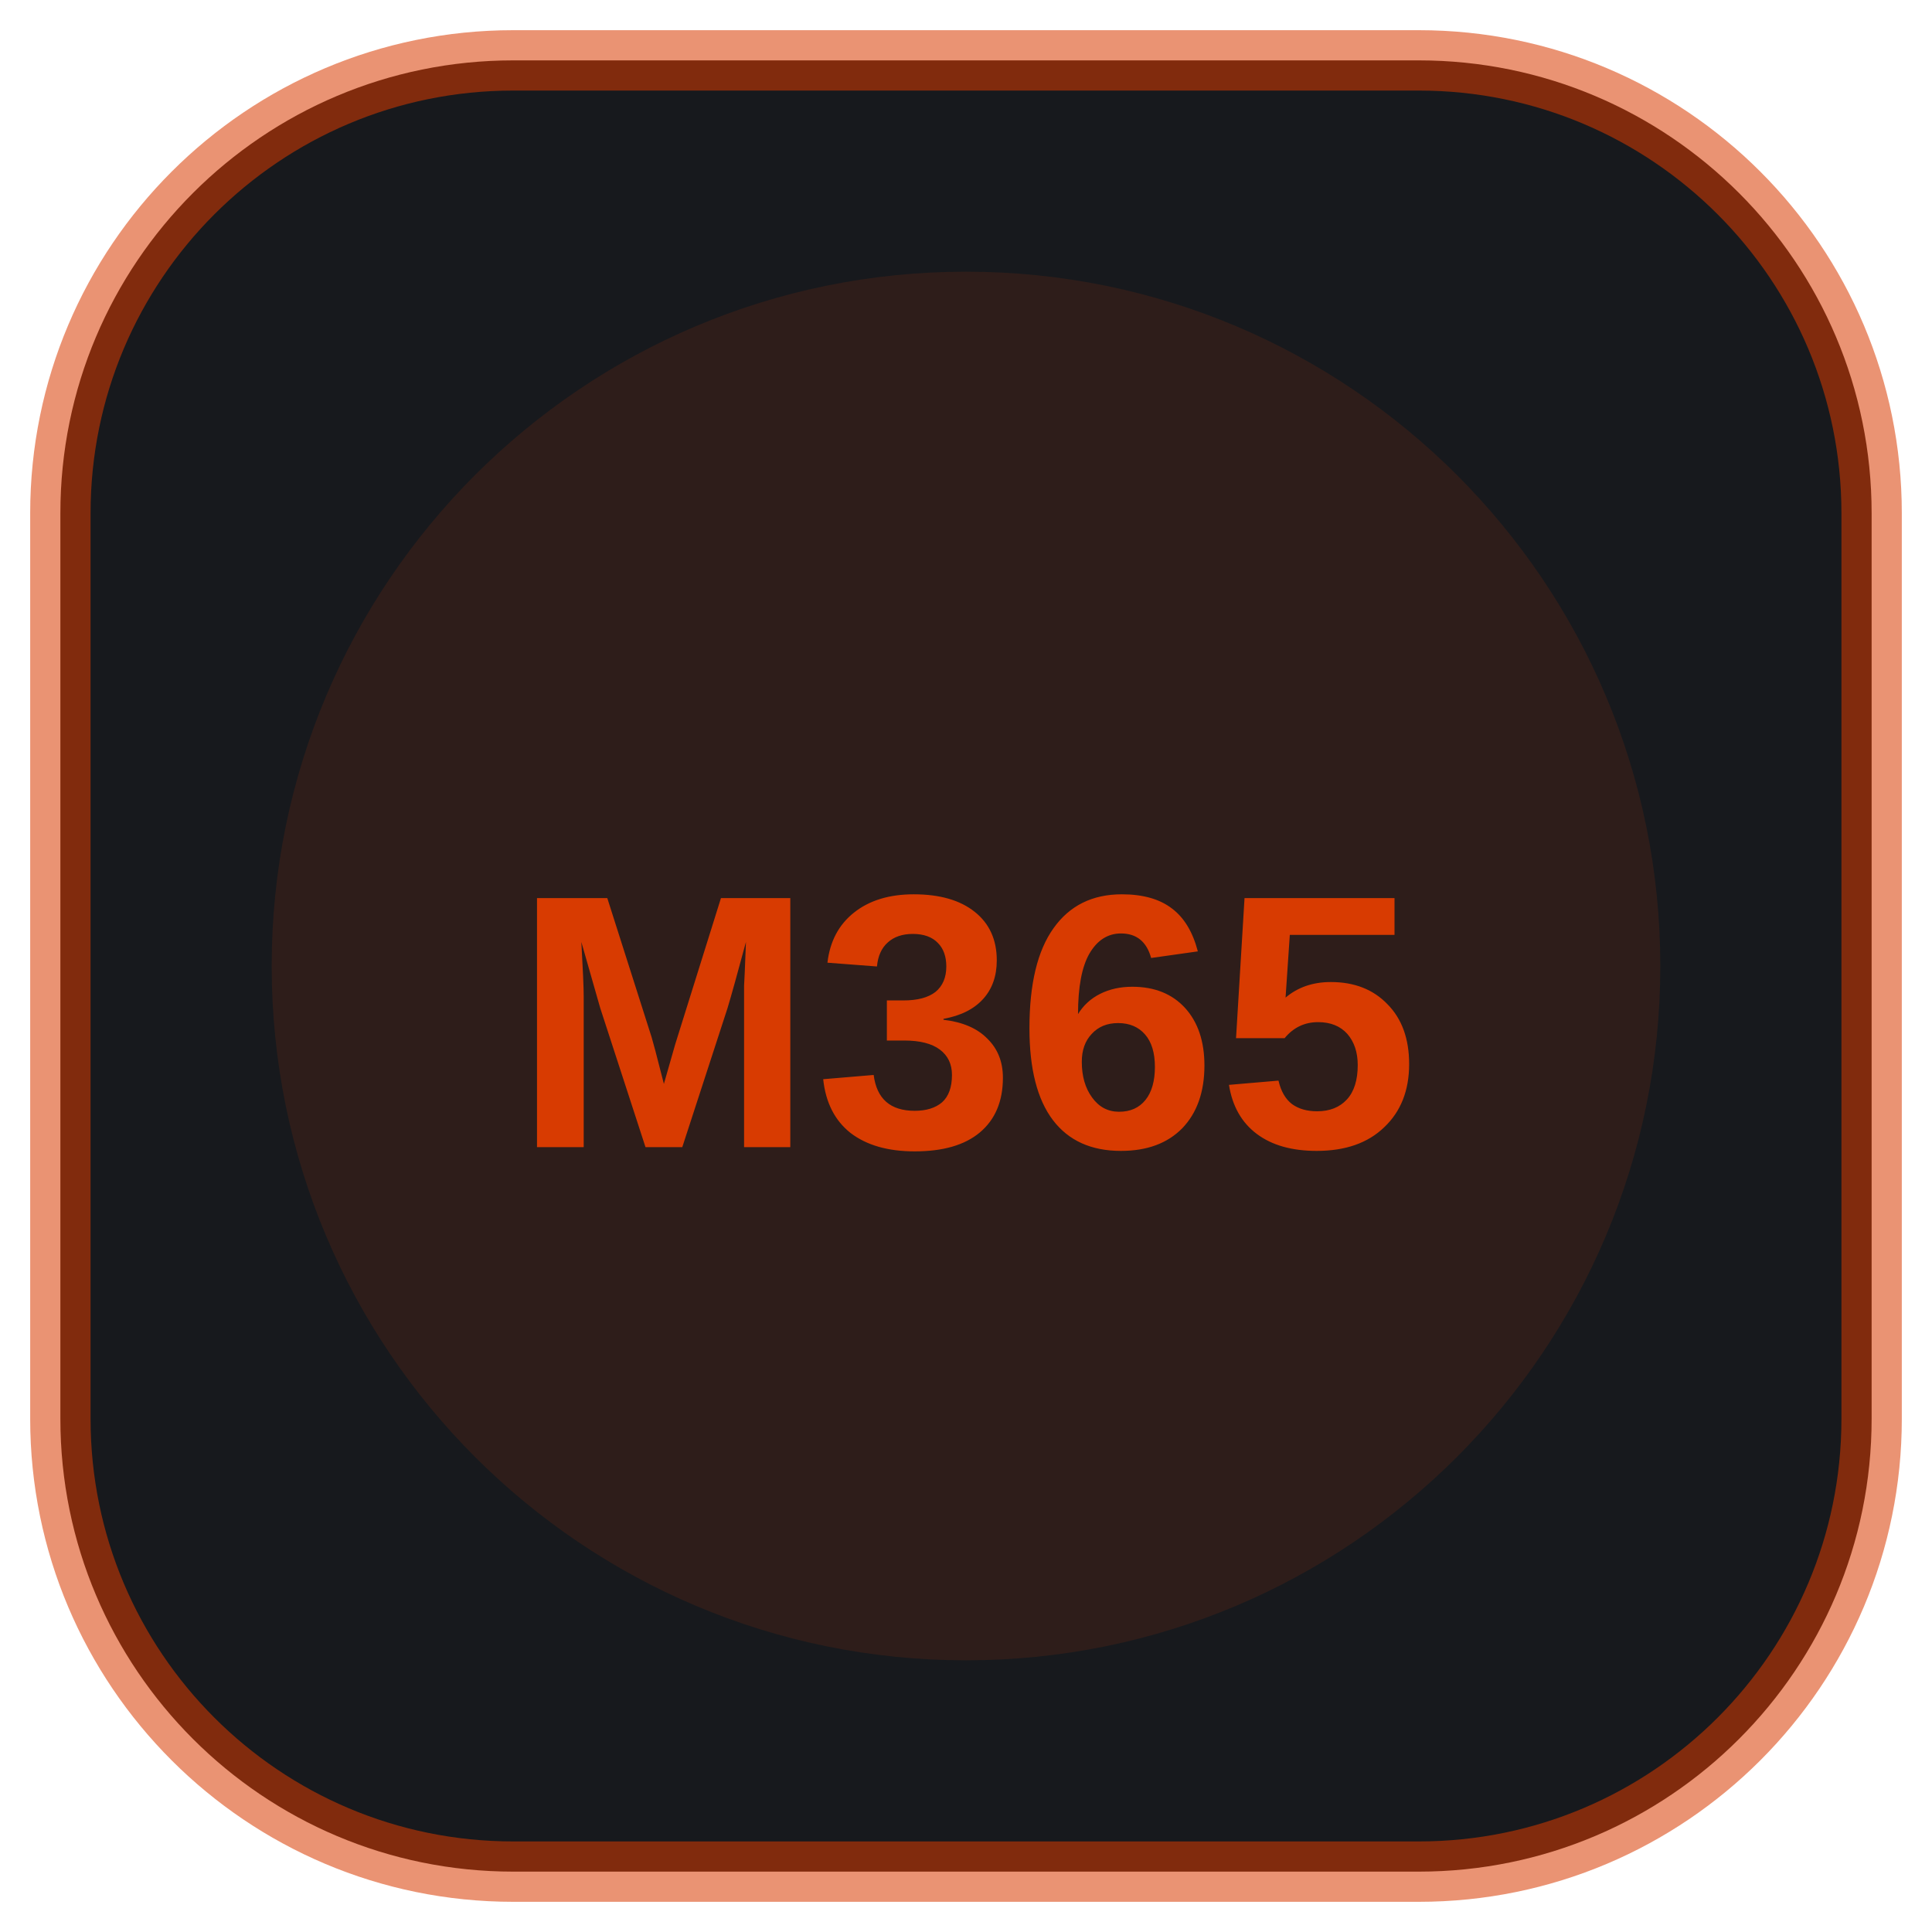
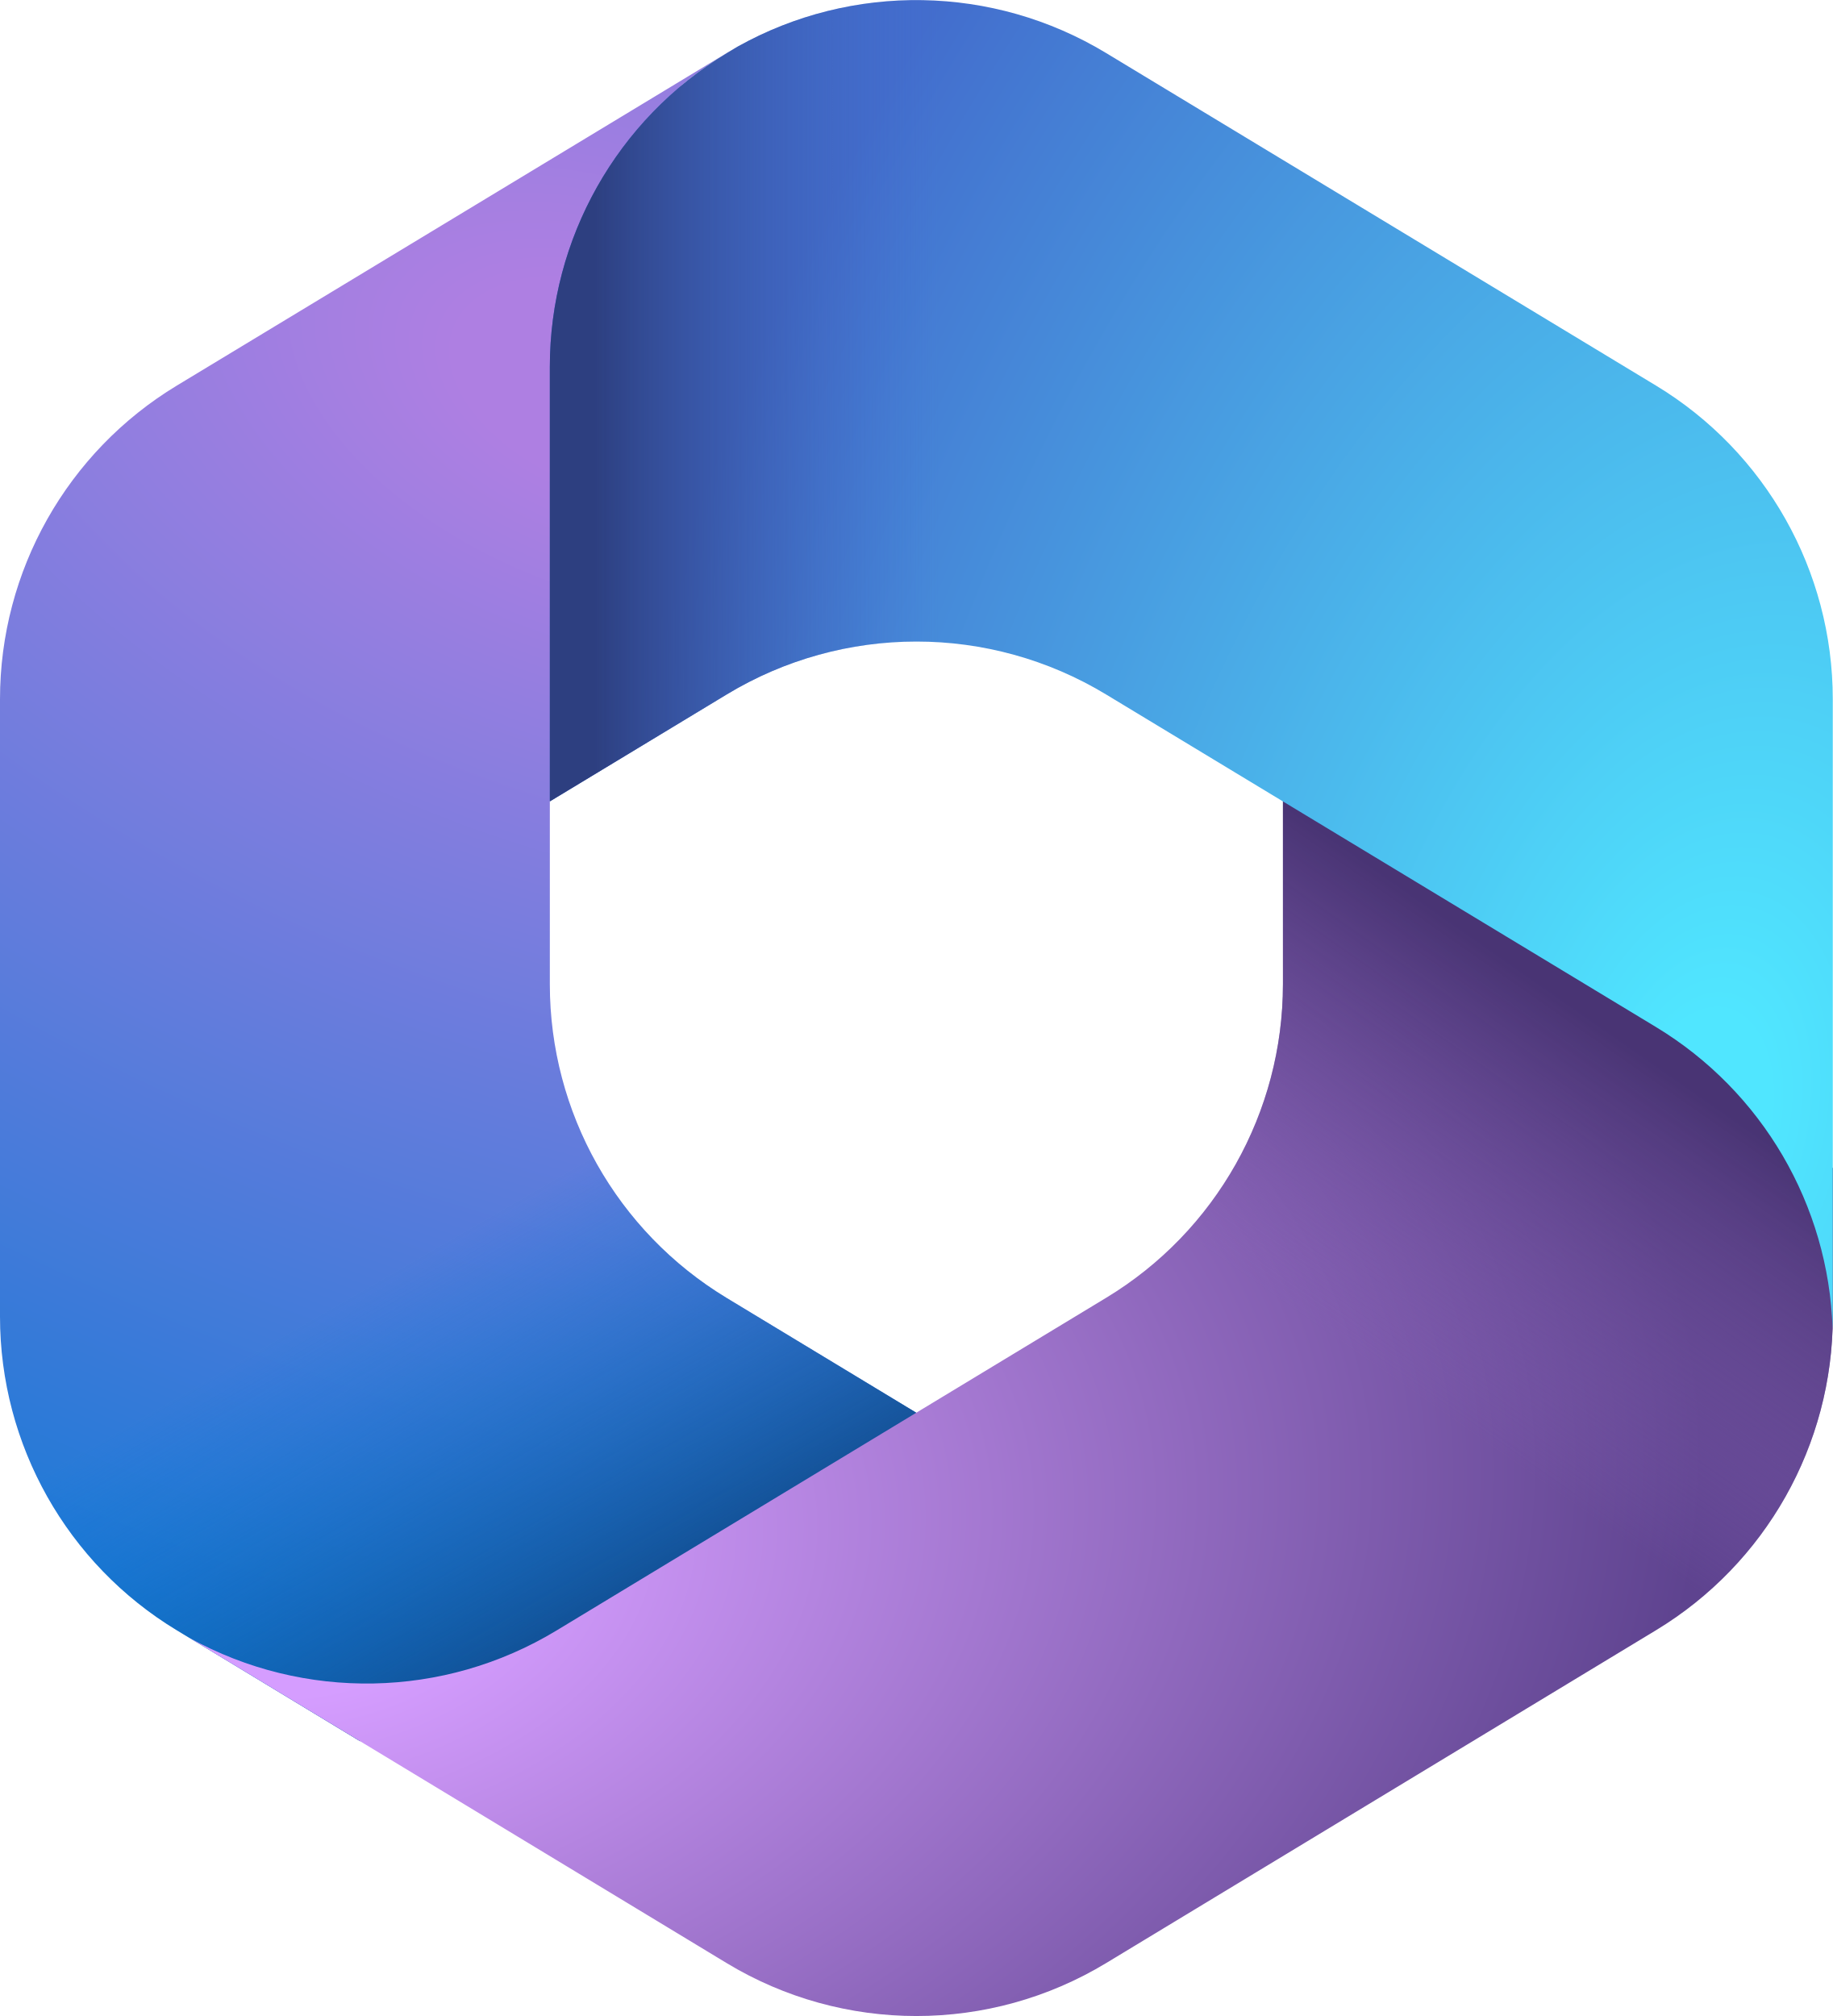
- <svg xmlns="http://www.w3.org/2000/svg" viewBox="0 0 64 64" role="img" aria-label="microsoftoffice">
-   <rect x="2" y="2" width="60" height="60" rx="15" fill="#17191d" stroke="#D83B01" stroke-opacity=".55" stroke-width="2" />
-   <circle cx="32" cy="32" r="23" fill="#D83B01" fill-opacity=".12" />
-   <text x="32" y="38" text-anchor="middle" font-family="Arial,Helvetica,sans-serif" font-size="12" font-weight="700" fill="#D83B01">M365</text>
+ <svg xmlns="http://www.w3.org/2000/svg" id="image-2" fill="none" viewBox="4 2 40 44">
+   <path d="M20.084 3.026L19.86 3.162C19.502 3.378 19.165 3.62 18.851 3.884L19.499 3.428H25L26 11L21 16L16 19.475V23.483C16 26.282 17.463 28.877 19.857 30.327L25.121 33.513L14 40H11.855L7.857 37.58C5.463 36.131 4 33.535 4 30.736V17.261C4 14.461 5.464 11.864 7.86 10.415L19.86 3.157C19.934 3.112 20.009 3.068 20.084 3.026Z" fill="url(#paint0_radial_2994_8373)" />
+   <path d="M20.084 3.026L19.86 3.162C19.502 3.378 19.165 3.62 18.851 3.884L19.499 3.428H25L26 11L21 16L16 19.475V23.483C16 26.282 17.463 28.877 19.857 30.327L25.121 33.513L14 40H11.855L7.857 37.58C5.463 36.131 4 33.535 4 30.736V17.261C4 14.461 5.464 11.864 7.86 10.415L19.86 3.157C19.934 3.112 20.009 3.068 20.084 3.026Z" fill="url(#paint1_linear_2994_8373)" />
+   <path d="M32 19V23.48C32 26.279 30.537 28.875 28.143 30.324L16.143 37.588C13.688 39.074 10.633 39.127 8.136 37.749L19.857 44.844C22.404 46.386 25.596 46.386 28.143 44.844L40.143 37.58C42.537 36.131 44 33.535 44 30.736V27.5L43 26L32 19Z" fill="url(#paint2_radial_2994_8373)" />
+   <path d="M32 19V23.48C32 26.279 30.537 28.875 28.143 30.324L16.143 37.588C13.688 39.074 10.633 39.127 8.136 37.749L19.857 44.844C22.404 46.386 25.596 46.386 28.143 44.844L40.143 37.58C42.537 36.131 44 33.535 44 30.736V27.5L43 26L32 19Z" fill="url(#paint3_linear_2994_8373)" />
+   <path d="M40.141 10.415L28.14 3.157C25.674 1.665 22.602 1.618 20.098 3.018L19.86 3.162C17.464 4.611 16 7.208 16 10.008V19.491L19.86 17.157C22.405 15.617 25.595 15.617 28.14 17.157L40.141 24.415C42.461 25.819 43.908 28.299 43.996 30.998C43.999 30.911 44 30.824 44 30.736V17.261C44 14.461 42.536 11.864 40.141 10.415Z" fill="url(#paint4_radial_2994_8373)" />
+   <path d="M40.141 10.415L28.14 3.157C25.674 1.665 22.602 1.618 20.098 3.018L19.86 3.162C17.464 4.611 16 7.208 16 10.008V19.491L19.86 17.157C22.405 15.617 25.595 15.617 28.14 17.157L40.141 24.415C42.461 25.819 43.908 28.299 43.996 30.998C43.999 30.911 44 30.824 44 30.736V17.261C44 14.461 42.536 11.864 40.141 10.415Z" fill="url(#paint5_linear_2994_8373)" />
+   <path d="M4.004 30.998C4.004 30.998 4.004 30.998 4.004 30.998Z" fill="url(#paint6_radial_2994_8373)" />
+   <path d="M4.004 30.998C4.004 30.998 4.004 30.998 4.004 30.998Z" fill="url(#paint7_linear_2994_8373)" />
+   <defs>
+     <radialGradient id="paint0_radial_2994_8373" cx="0" cy="0" r="1" gradientUnits="userSpaceOnUse" gradientTransform="translate(17.4186 10.6383) rotate(110.528) scale(33.3657 58.1966)">
+       <stop offset="0.064" stop-color="#AE7FE2" />
+       <stop offset="1" stop-color="#0078D4" />
+     </radialGradient>
+     <linearGradient id="paint1_linear_2994_8373" x1="17.512" y1="37.868" x2="12.751" y2="29.635" gradientUnits="userSpaceOnUse">
+       <stop offset="0" stop-color="#114A8B" />
+       <stop offset="1" stop-color="#0078D4" stop-opacity="0" />
+     </linearGradient>
+     <radialGradient id="paint2_radial_2994_8373" cx="0" cy="0" r="1" gradientUnits="userSpaceOnUse" gradientTransform="translate(10.4299 36.3511) rotate(-8.36717) scale(31.0503 20.5108)">
+       <stop offset="0.134" stop-color="#D59DFF" />
+       <stop offset="1" stop-color="#5E438F" />
+     </radialGradient>
+     <linearGradient id="paint3_linear_2994_8373" x1="40.357" y1="25.377" x2="35.255" y2="32.692" gradientUnits="userSpaceOnUse">
+       <stop offset="0" stop-color="#493474" />
+       <stop offset="1" stop-color="#8C66BA" stop-opacity="0" />
+     </linearGradient>
+     <radialGradient id="paint4_radial_2994_8373" cx="0" cy="0" r="1" gradientUnits="userSpaceOnUse" gradientTransform="translate(41.0552 26.504) rotate(-165.772) scale(24.9228 41.9552)">
+       <stop offset="0.058" stop-color="#50E6FF" />
+       <stop offset="1" stop-color="#436DCD" />
+     </radialGradient>
+     <linearGradient id="paint5_linear_2994_8373" x1="16.976" y1="3.057" x2="24.487" y2="3.057" gradientUnits="userSpaceOnUse">
+       <stop offset="0" stop-color="#2D3F80" />
+       <stop offset="1" stop-color="#436DCD" stop-opacity="0" />
+     </linearGradient>
+     <radialGradient id="paint6_radial_2994_8373" cx="0" cy="0" r="1" gradientUnits="userSpaceOnUse" gradientTransform="translate(41.0552 26.504) rotate(-165.772) scale(24.9228 41.9552)">
+       <stop offset="0.058" stop-color="#50E6FF" />
+       <stop offset="1" stop-color="#436DCD" />
+     </radialGradient>
+     <linearGradient id="paint7_linear_2994_8373" x1="16.976" y1="3.057" x2="24.487" y2="3.057" gradientUnits="userSpaceOnUse">
+       <stop offset="0" stop-color="#2D3F80" />
+       <stop offset="1" stop-color="#436DCD" stop-opacity="0" />
+     </linearGradient>
+   </defs>
</svg>
